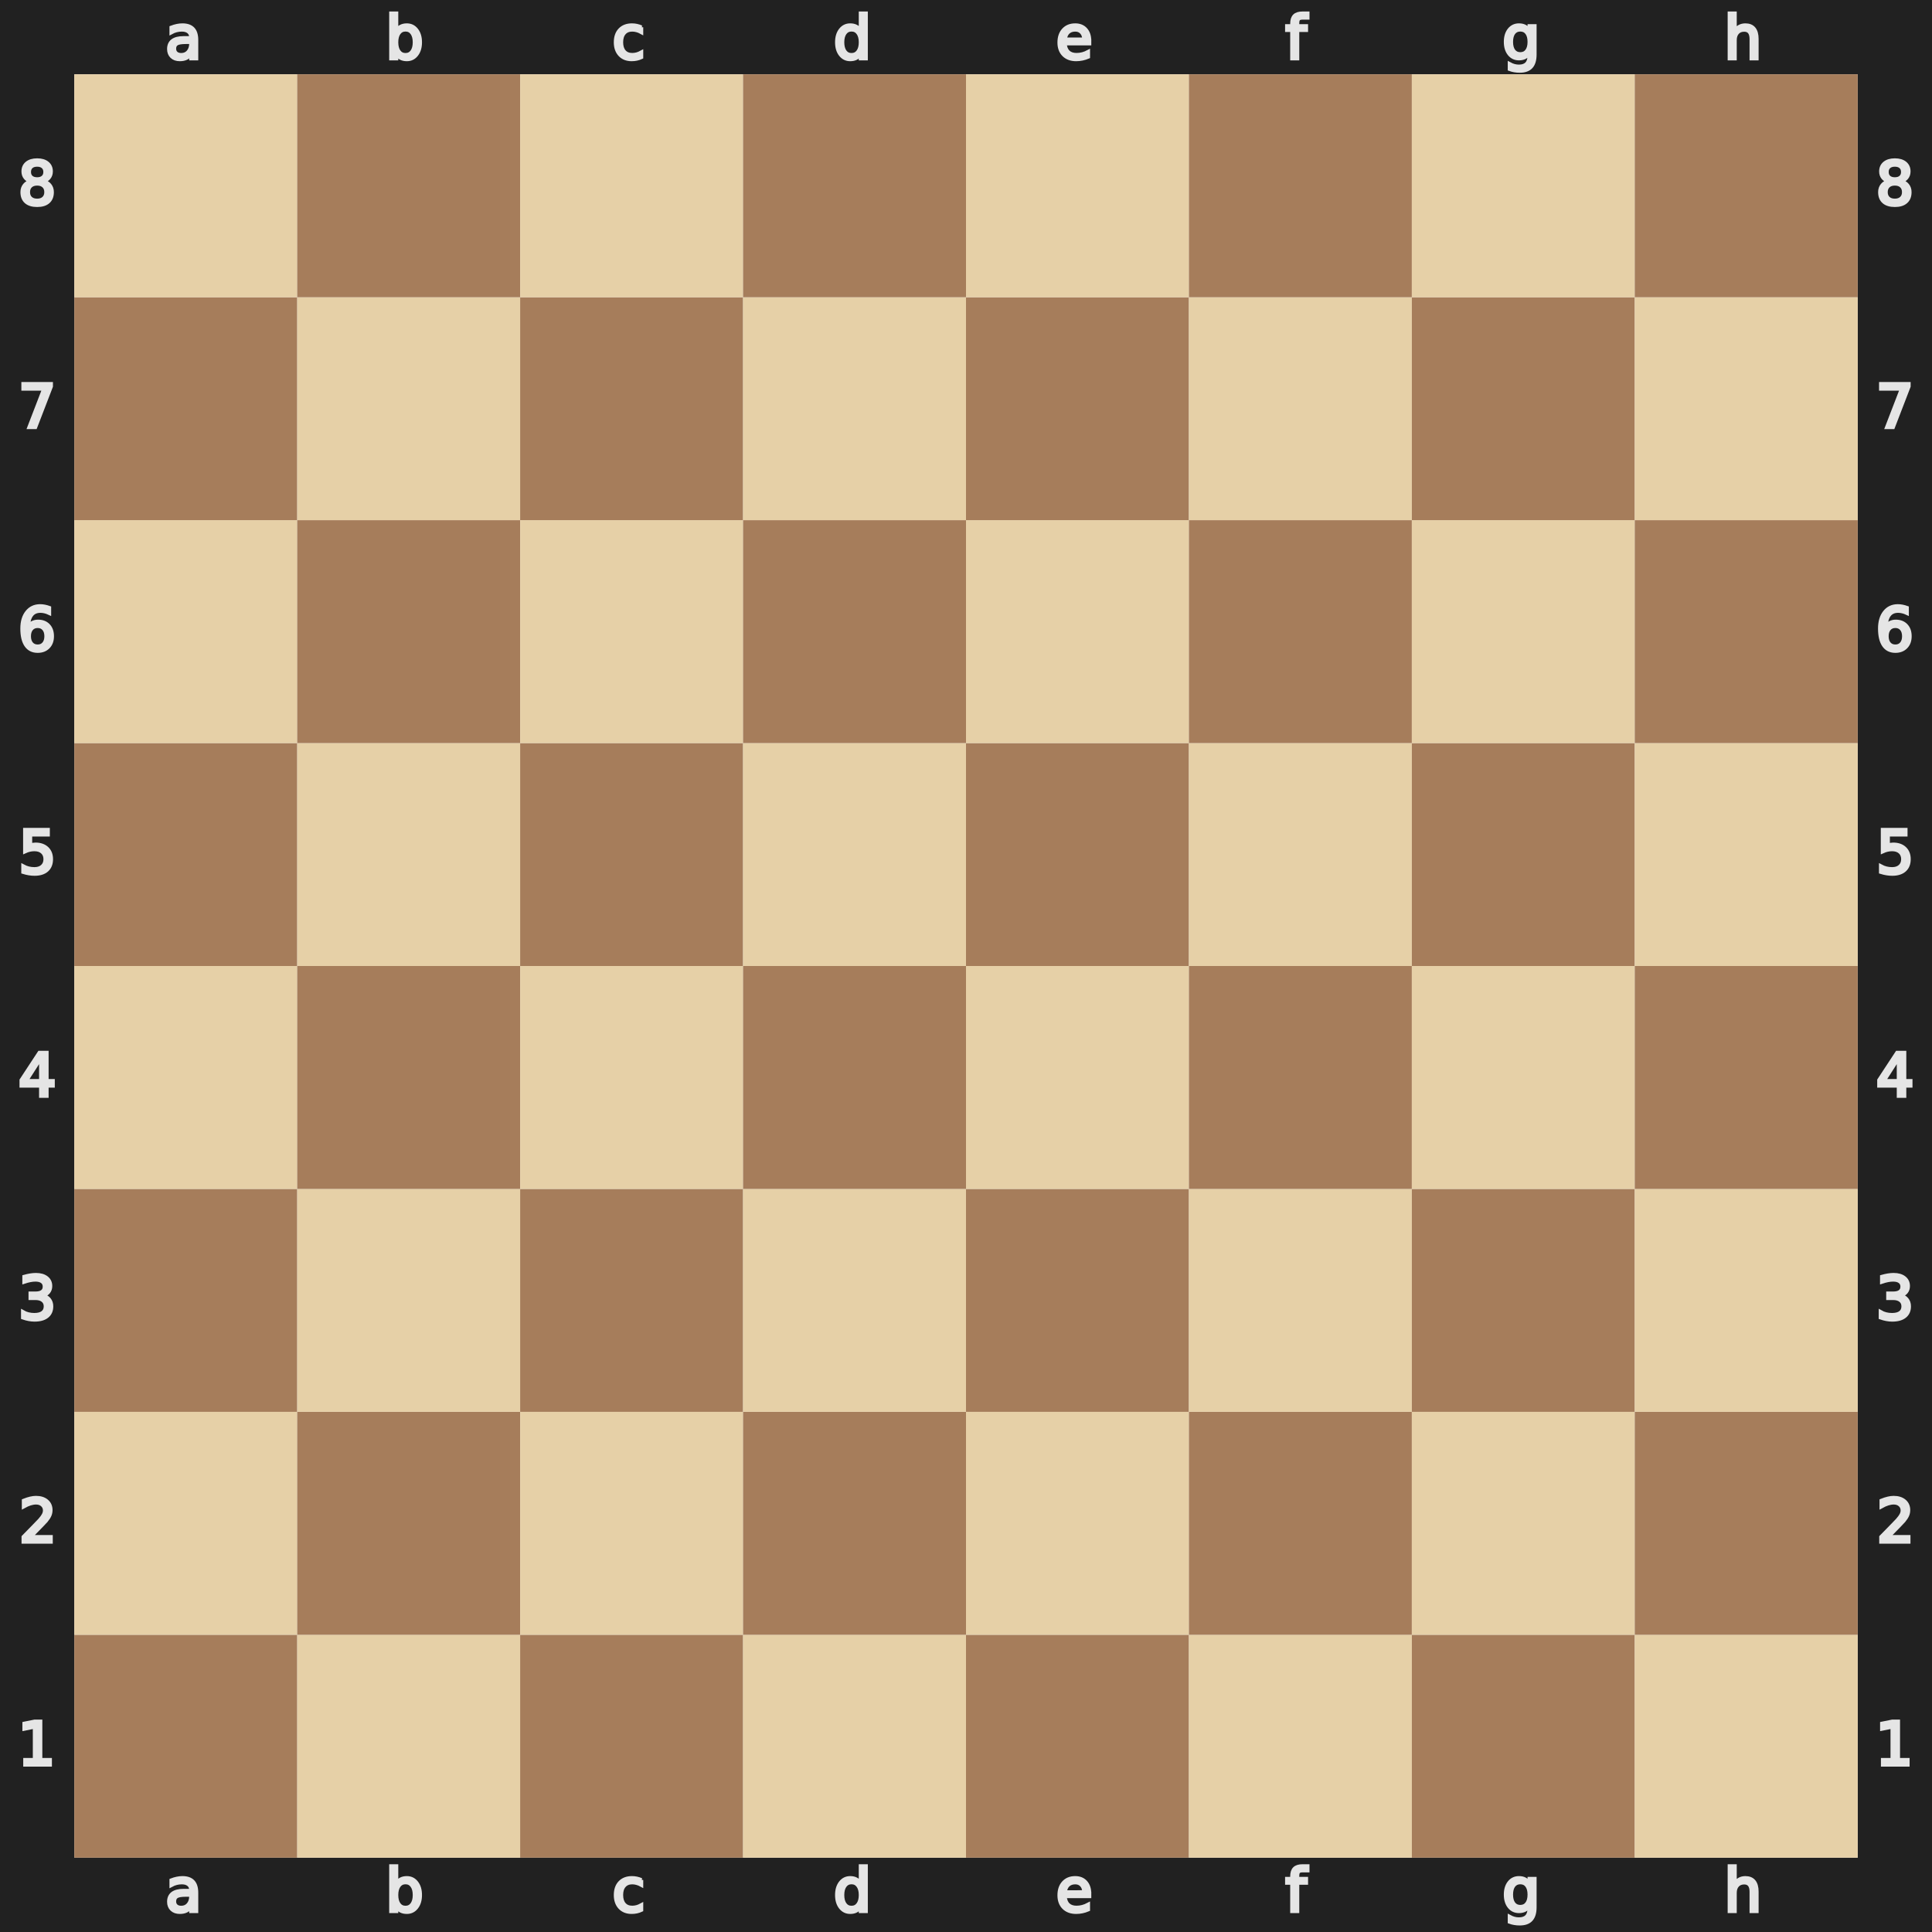
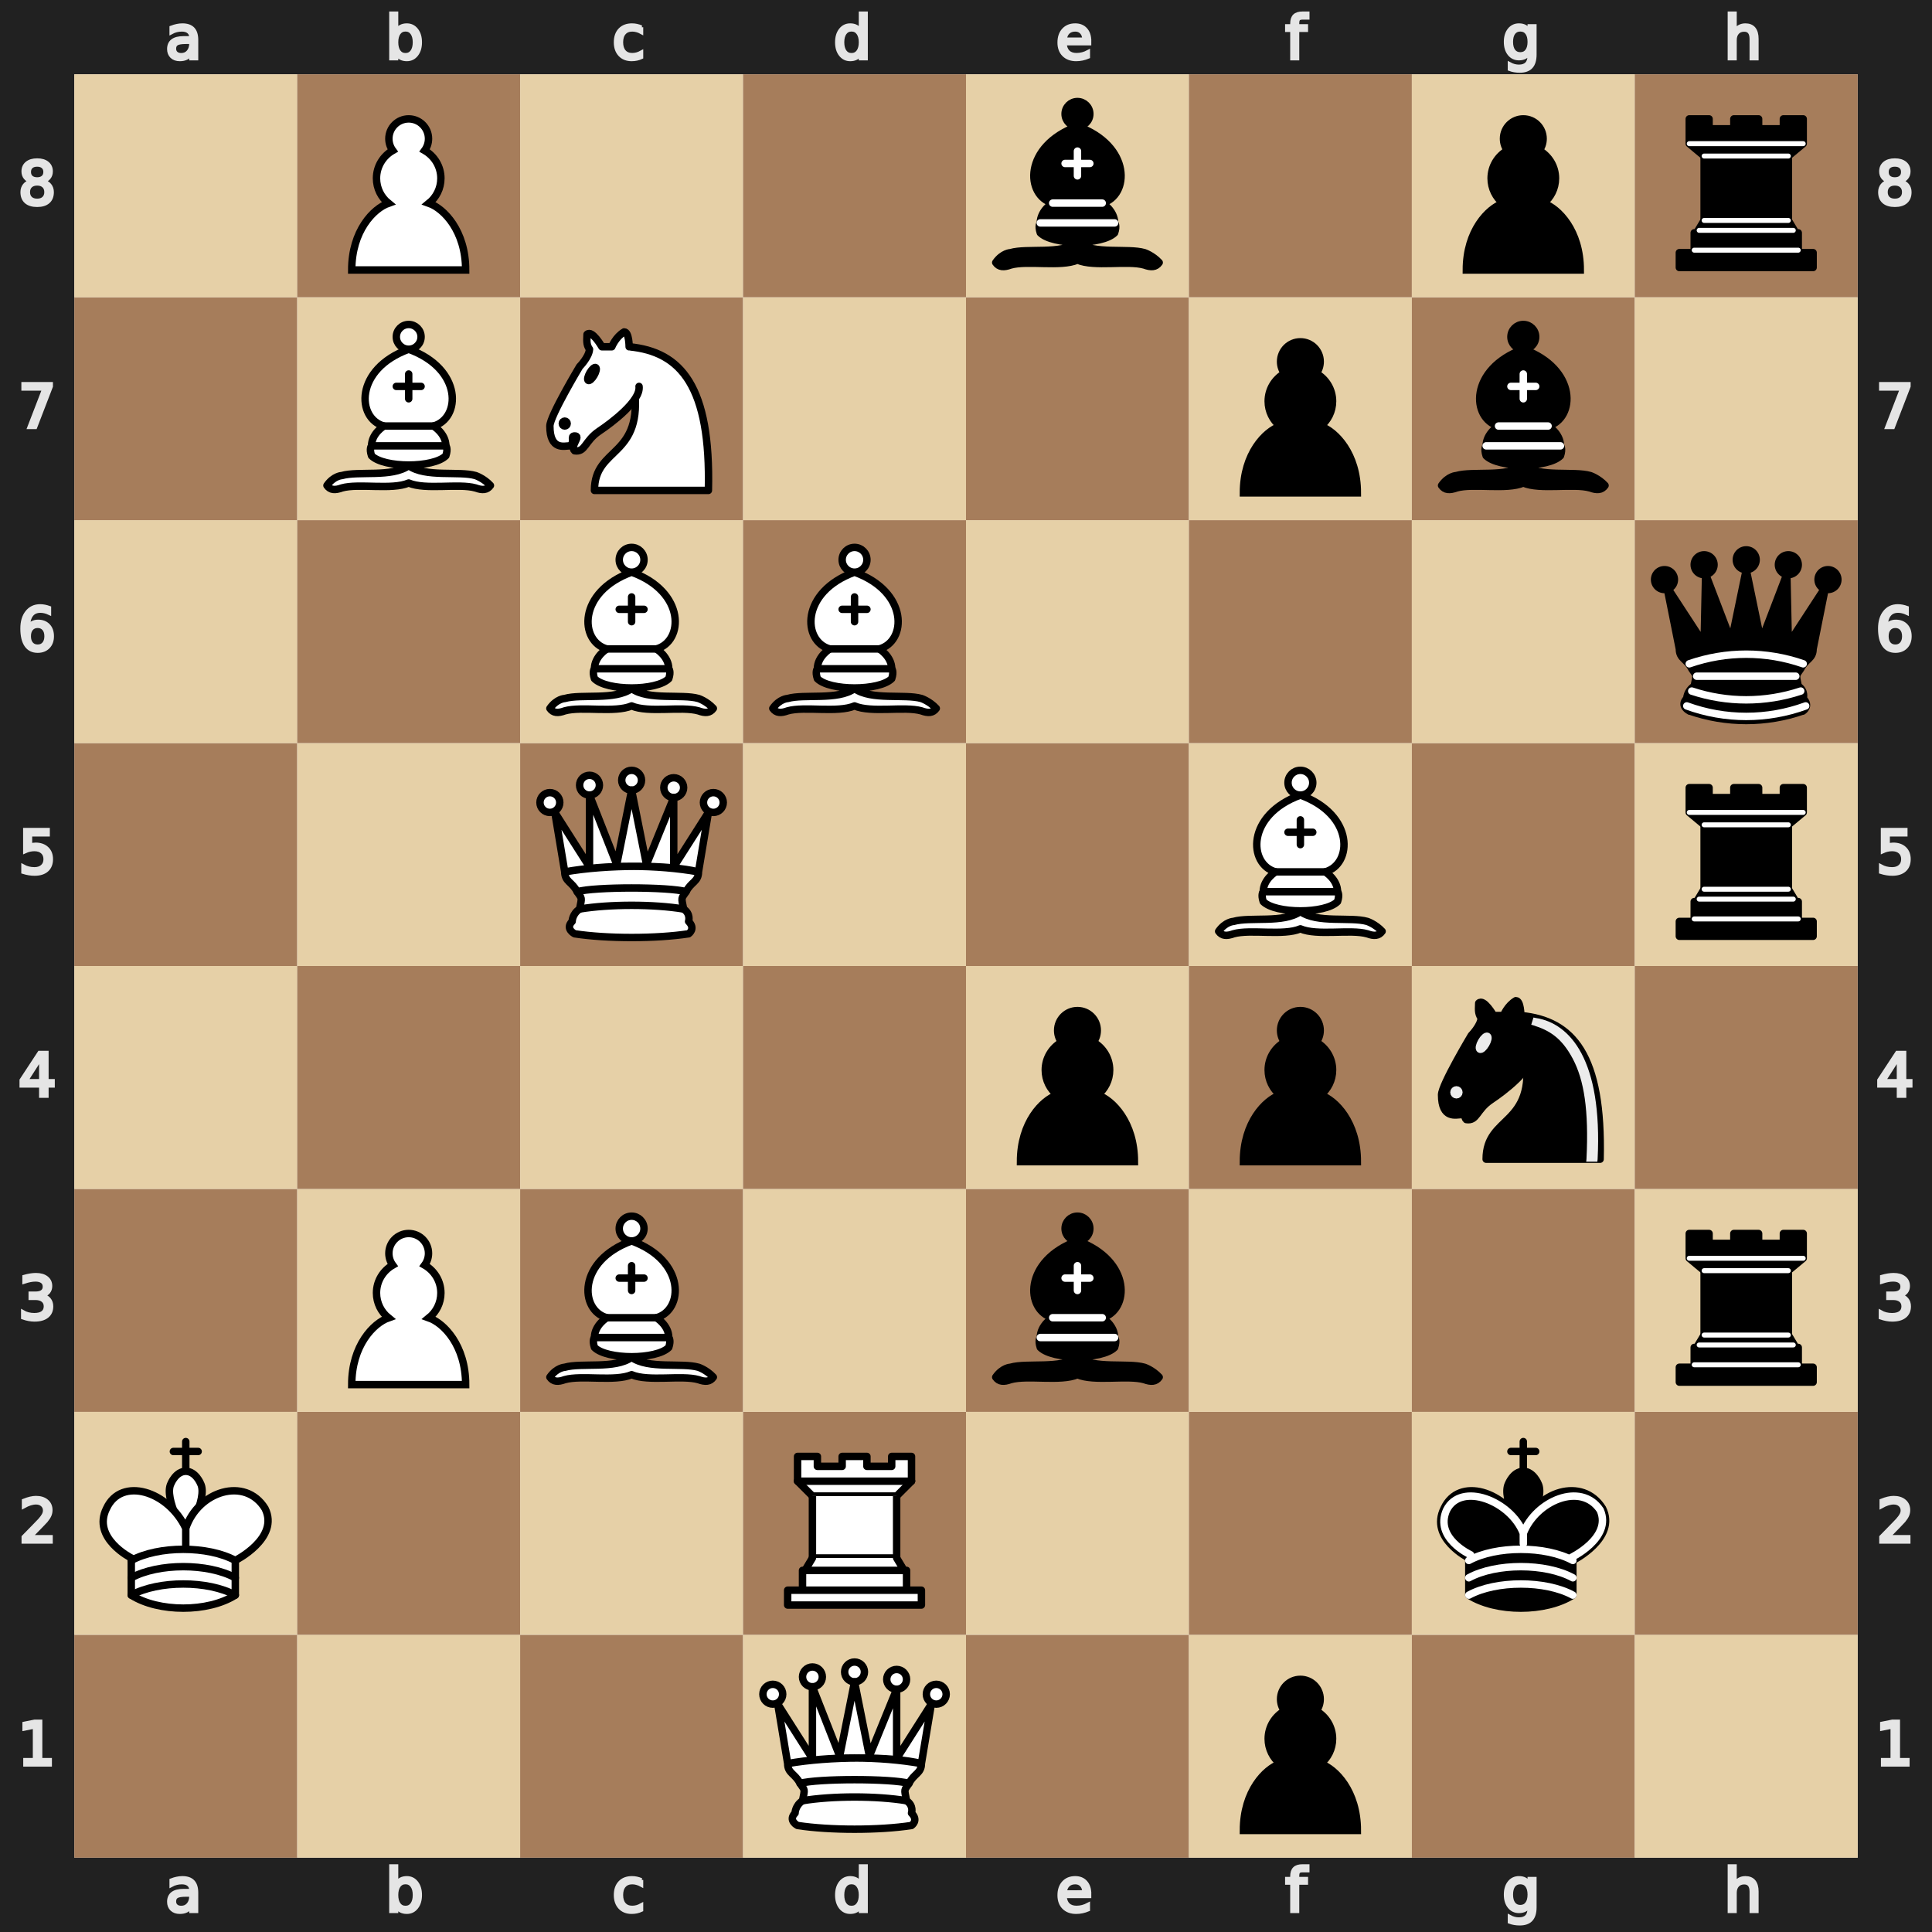
- <svg xmlns="http://www.w3.org/2000/svg" viewBox="0 0 390 390" width="350" height="350">
-   <defs />
+ <svg xmlns="http://www.w3.org/2000/svg" xmlns:xlink="http://www.w3.org/1999/xlink" viewBox="0 0 390 390" width="350" height="350">
+   <defs>
+     <g id="white-pawn" class="white pawn">
+       <path d="M22.5 9c-2.21 0-4 1.79-4 4 0 .89.29 1.71.78 2.38C17.33 16.5 16 18.59 16 21c0 2.03.94 3.84 2.41 5.03-3 1.06-7.41 5.55-7.41 13.47h23c0-7.92-4.41-12.41-7.41-13.47 1.47-1.19 2.41-3 2.41-5.03 0-2.41-1.33-4.5-3.28-5.62.49-.67.78-1.49.78-2.38 0-2.21-1.79-4-4-4z" fill="#fff" stroke="#000" stroke-width="1.5" stroke-linecap="round" />
+     </g>
+     <g id="white-knight" class="white knight" fill="none" fill-rule="evenodd" stroke="#000" stroke-width="1.5" stroke-linecap="round" stroke-linejoin="round">
+       <path d="M 22,10 C 32.5,11 38.5,18 38,39 L 15,39 C 15,30 25,32.5 23,18" style="fill:#ffffff; stroke:#000000;" />
+       <path d="M 24,18 C 24.38,20.91 18.45,25.37 16,27 C 13,29 13.18,31.34 11,31 C 9.958,30.06 12.41,27.96 11,28 C 10,28 11.19,29.23 10,30 C 9,30 5.997,31 6,26 C 6,24 12,14 12,14 C 12,14 13.89,12.1 14,10.5 C 13.27,9.506 13.5,8.5 13.5,7.5 C 14.5,6.5 16.5,10 16.5,10 L 18.5,10 C 18.5,10 19.28,8.008 21,7 C 22,7 22,10 22,10" style="fill:#ffffff; stroke:#000000;" />
+       <path d="M 9.5 25.5 A 0.5 0.5 0 1 1 8.5,25.5 A 0.5 0.5 0 1 1 9.5 25.5 z" style="fill:#000000; stroke:#000000;" />
+       <path d="M 15 15.5 A 0.5 1.5 0 1 1 14,15.5 A 0.5 1.5 0 1 1 15 15.5 z" transform="matrix(0.866,0.5,-0.5,0.866,9.693,-5.173)" style="fill:#000000; stroke:#000000;" />
+     </g>
+     <g id="white-bishop" class="white bishop" fill="none" fill-rule="evenodd" stroke="#000" stroke-width="1.5" stroke-linecap="round" stroke-linejoin="round">
+       <g fill="#fff" stroke-linecap="butt">
+         <path d="M9 36c3.39-.97 10.11.43 13.5-2 3.39 2.43 10.11 1.03 13.5 2 0 0 1.65.54 3 2-.68.97-1.65.99-3 .5-3.39-.97-10.11.46-13.5-1-3.39 1.46-10.11.03-13.5 1-1.354.49-2.323.47-3-.5 1.354-1.94 3-2 3-2zM15 32c2.5 2.5 12.5 2.5 15 0 .5-1.5 0-2 0-2 0-2.5-2.5-4-2.5-4 5.5-1.5 6-11.5-5-15.5-11 4-10.5 14-5 15.5 0 0-2.5 1.5-2.5 4 0 0-.5.5 0 2zM25 8a2.5 2.5 0 1 1-5 0 2.5 2.5 0 1 1 5 0z" />
+       </g>
+       <path d="M17.5 26h10M15 30h15m-7.5-14.5v5M20 18h5" stroke-linejoin="miter" />
+     </g>
+     <g id="white-rook" class="white rook" fill="#fff" fill-rule="evenodd" stroke="#000" stroke-width="1.5" stroke-linecap="round" stroke-linejoin="round">
+       <path d="M9 39h27v-3H9v3zM12 36v-4h21v4H12zM11 14V9h4v2h5V9h5v2h5V9h4v5" stroke-linecap="butt" />
+       <path d="M34 14l-3 3H14l-3-3" />
+       <path d="M31 17v12.5H14V17" stroke-linecap="butt" stroke-linejoin="miter" />
+       <path d="M31 29.5l1.5 2.5h-20l1.5-2.5" />
+       <path d="M11 14h23" fill="none" stroke-linejoin="miter" />
+     </g>
+     <g id="white-queen" class="white queen" fill="#fff" fill-rule="evenodd" stroke="#000" stroke-width="1.5" stroke-linecap="round" stroke-linejoin="round">
+       <path d="M8 12a2 2 0 1 1-4 0 2 2 0 1 1 4 0zM24.5 7.5a2 2 0 1 1-4 0 2 2 0 1 1 4 0zM41 12a2 2 0 1 1-4 0 2 2 0 1 1 4 0zM16 8.5a2 2 0 1 1-4 0 2 2 0 1 1 4 0zM33 9a2 2 0 1 1-4 0 2 2 0 1 1 4 0z" />
+       <path d="M9 26c8.5-1.5 21-1.5 27 0l2-12-7 11V11l-5.5 13.5-3-15-3 15-5.5-14V25L7 14l2 12zM9 26c0 2 1.5 2 2.5 4 1 1.5 1 1 .5 3.5-1.5 1-1.5 2.5-1.5 2.5-1.5 1.5.5 2.5.5 2.5 6.5 1 16.5 1 23 0 0 0 1.5-1 0-2.5 0 0 .5-1.5-1-2.5-.5-2.5-.5-2 .5-3.5 1-2 2.5-2 2.5-4-8.5-1.5-18.5-1.5-27 0z" stroke-linecap="butt" />
+       <path d="M11.5 30c3.5-1 18.5-1 22 0M12 33.5c6-1 15-1 21 0" fill="none" />
+     </g>
+     <g id="white-king" class="white king" fill="none" fill-rule="evenodd" stroke="#000" stroke-width="1.5" stroke-linecap="round" stroke-linejoin="round">
+       <path d="M22.5 11.63V6M20 8h5" stroke-linejoin="miter" />
+       <path d="M22.5 25s4.5-7.5 3-10.5c0 0-1-2.5-3-2.5s-3 2.5-3 2.5c-1.5 3 3 10.5 3 10.5" fill="#fff" stroke-linecap="butt" stroke-linejoin="miter" />
+       <path d="M11.5 37c5.5 3.5 15.5 3.5 21 0v-7s9-4.5 6-10.5c-4-6.5-13.5-3.5-16 4V27v-3.5c-3.5-7.5-13-10.5-16-4-3 6 5 10 5 10V37z" fill="#fff" />
+       <path d="M11.5 30c5.5-3 15.5-3 21 0m-21 3.5c5.5-3 15.5-3 21 0m-21 3.5c5.5-3 15.5-3 21 0" />
+     </g>
+     <g id="black-pawn" class="black pawn">
+       <path d="M22.5 9c-2.21 0-4 1.79-4 4 0 .89.29 1.71.78 2.38C17.33 16.5 16 18.59 16 21c0 2.03.94 3.84 2.41 5.03-3 1.06-7.41 5.55-7.41 13.47h23c0-7.92-4.41-12.41-7.41-13.47 1.47-1.19 2.41-3 2.41-5.03 0-2.41-1.33-4.5-3.28-5.62.49-.67.78-1.49.78-2.38 0-2.21-1.79-4-4-4z" fill="#000" stroke="#000" stroke-width="1.5" stroke-linecap="round" />
+     </g>
+     <g id="black-knight" class="black knight" fill="none" fill-rule="evenodd" stroke="#000" stroke-width="1.5" stroke-linecap="round" stroke-linejoin="round">
+       <path d="M 22,10 C 32.5,11 38.5,18 38,39 L 15,39 C 15,30 25,32.5 23,18" style="fill:#000000; stroke:#000000;" />
+       <path d="M 24,18 C 24.38,20.91 18.45,25.37 16,27 C 13,29 13.18,31.34 11,31 C 9.958,30.06 12.41,27.96 11,28 C 10,28 11.19,29.23 10,30 C 9,30 5.997,31 6,26 C 6,24 12,14 12,14 C 12,14 13.89,12.1 14,10.5 C 13.27,9.506 13.5,8.5 13.5,7.5 C 14.5,6.5 16.5,10 16.5,10 L 18.5,10 C 18.5,10 19.28,8.008 21,7 C 22,7 22,10 22,10" style="fill:#000000; stroke:#000000;" />
+       <path d="M 9.5 25.5 A 0.5 0.5 0 1 1 8.5,25.5 A 0.5 0.5 0 1 1 9.5 25.5 z" style="fill:#ececec; stroke:#ececec;" />
+       <path d="M 15 15.5 A 0.5 1.5 0 1 1 14,15.5 A 0.5 1.5 0 1 1 15 15.5 z" transform="matrix(0.866,0.5,-0.5,0.866,9.693,-5.173)" style="fill:#ececec; stroke:#ececec;" />
+       <path d="M 24.55,10.4 L 24.1,11.85 L 24.6,12 C 27.75,13 30.25,14.49 32.5,18.75 C 34.75,23.01 35.75,29.06 35.25,39 L 35.2,39.5 L 37.45,39.5 L 37.5,39 C 38,28.94 36.62,22.15 34.25,17.66 C 31.88,13.17 28.46,11.02 25.06,10.5 L 24.55,10.4 z " style="fill:#ececec; stroke:none;" />
+     </g>
+     <g id="black-bishop" class="black bishop" fill="none" fill-rule="evenodd" stroke="#000" stroke-width="1.5" stroke-linecap="round" stroke-linejoin="round">
+       <path d="M9 36c3.39-.97 10.11.43 13.5-2 3.39 2.43 10.11 1.03 13.5 2 0 0 1.65.54 3 2-.68.97-1.65.99-3 .5-3.39-.97-10.11.46-13.5-1-3.39 1.46-10.11.03-13.5 1-1.354.49-2.323.47-3-.5 1.354-1.94 3-2 3-2zm6-4c2.5 2.5 12.5 2.5 15 0 .5-1.5 0-2 0-2 0-2.5-2.5-4-2.5-4 5.5-1.5 6-11.5-5-15.5-11 4-10.5 14-5 15.5 0 0-2.5 1.5-2.5 4 0 0-.5.5 0 2zM25 8a2.5 2.5 0 1 1-5 0 2.5 2.5 0 1 1 5 0z" fill="#000" stroke-linecap="butt" />
+       <path d="M17.5 26h10M15 30h15m-7.5-14.5v5M20 18h5" stroke="#fff" stroke-linejoin="miter" />
+     </g>
+     <g id="black-rook" class="black rook" fill="#000" fill-rule="evenodd" stroke="#000" stroke-width="1.5" stroke-linecap="round" stroke-linejoin="round">
+       <path d="M9 39h27v-3H9v3zM12.5 32l1.5-2.5h17l1.5 2.5h-20zM12 36v-4h21v4H12z" stroke-linecap="butt" />
+       <path d="M14 29.5v-13h17v13H14z" stroke-linecap="butt" stroke-linejoin="miter" />
+       <path d="M14 16.5L11 14h23l-3 2.5H14zM11 14V9h4v2h5V9h5v2h5V9h4v5H11z" stroke-linecap="butt" />
+       <path d="M12 35.5h21M13 31.5h19M14 29.5h17M14 16.5h17M11 14h23" fill="none" stroke="#fff" stroke-width="1" stroke-linejoin="miter" />
+     </g>
+     <g id="black-queen" class="black queen" fill="#000" fill-rule="evenodd" stroke="#000" stroke-width="1.5" stroke-linecap="round" stroke-linejoin="round">
+       <g fill="#000" stroke="none">
+         <circle cx="6" cy="12" r="2.75" />
+         <circle cx="14" cy="9" r="2.75" />
+         <circle cx="22.5" cy="8" r="2.75" />
+         <circle cx="31" cy="9" r="2.75" />
+         <circle cx="39" cy="12" r="2.75" />
+       </g>
+       <path d="M9 26c8.5-1.5 21-1.5 27 0l2.5-12.5L31 25l-.3-14.1-5.2 13.6-3-14.5-3 14.5-5.2-13.6L14 25 6.5 13.5 9 26zM9 26c0 2 1.5 2 2.5 4 1 1.5 1 1 .5 3.5-1.5 1-1.5 2.5-1.5 2.5-1.5 1.5.5 2.5.5 2.5 6.5 1 16.5 1 23 0 0 0 1.5-1 0-2.5 0 0 .5-1.5-1-2.5-.5-2.5-.5-2 .5-3.5 1-2 2.5-2 2.5-4-8.5-1.5-18.5-1.5-27 0z" stroke-linecap="butt" />
+       <path d="M11 38.5a35 35 1 0 0 23 0" fill="none" stroke-linecap="butt" />
+       <path d="M11 29a35 35 1 0 1 23 0M12.5 31.5h20M11.5 34.5a35 35 1 0 0 22 0M10.5 37.5a35 35 1 0 0 24 0" fill="none" stroke="#fff" />
+     </g>
+     <g id="black-king" class="black king" fill="none" fill-rule="evenodd" stroke="#000" stroke-width="1.5" stroke-linecap="round" stroke-linejoin="round">
+       <path d="M22.5 11.63V6" stroke-linejoin="miter" />
+       <path d="M22.5 25s4.5-7.5 3-10.5c0 0-1-2.5-3-2.5s-3 2.5-3 2.5c-1.5 3 3 10.5 3 10.5" fill="#000" stroke-linecap="butt" stroke-linejoin="miter" />
+       <path d="M11.5 37c5.5 3.5 15.5 3.5 21 0v-7s9-4.5 6-10.5c-4-6.5-13.5-3.5-16 4V27v-3.5c-3.5-7.5-13-10.5-16-4-3 6 5 10 5 10V37z" fill="#000" />
+       <path d="M20 8h5" stroke-linejoin="miter" />
+       <path d="M32 29.5s8.5-4 6.03-9.65C34.15 14 25 18 22.5 24.5l.01 2.1-.01-2.1C20 18 9.906 14 6.997 19.85c-2.497 5.65 4.853 9 4.853 9M11.5 30c5.5-3 15.5-3 21 0m-21 3.5c5.5-3 15.5-3 21 0m-21 3.5c5.5-3 15.5-3 21 0" stroke="#fff" />
+     </g>
+   </defs>
  <rect x="7.5" y="7.5" width="375" height="375" fill="none" stroke="#212121" stroke-width="15" />
  <g transform="translate(20, 1) scale(0.75, 0.75)" fill="#e5e5e5" stroke="#e5e5e5">
    <path d="M23.328 10.016q-1.742 0-2.414.398-.672.398-.672 1.36 0 .765.5 1.218.508.445 1.375.445 1.196 0 1.914-.843.727-.852.727-2.258v-.32zm2.867-.594v4.992h-1.437v-1.328q-.492.797-1.227 1.18-.734.375-1.797.375-1.343 0-2.14-.75-.79-.758-.79-2.024 0-1.476.985-2.226.992-.75 2.953-.75h2.016V8.75q0-.992-.656-1.531-.649-.547-1.829-.547-.75 0-1.46.18-.711.18-1.368.539V6.062q.79-.304 1.532-.453.742-.156 1.445-.156 1.898 0 2.836.984.937.985.937 2.985z" />
  </g>
  <g transform="translate(20, 375) scale(0.75, 0.75)" fill="#e5e5e5" stroke="#e5e5e5">
    <path d="M23.328 10.016q-1.742 0-2.414.398-.672.398-.672 1.36 0 .765.5 1.218.508.445 1.375.445 1.196 0 1.914-.843.727-.852.727-2.258v-.32zm2.867-.594v4.992h-1.437v-1.328q-.492.797-1.227 1.18-.734.375-1.797.375-1.343 0-2.14-.75-.79-.758-.79-2.024 0-1.476.985-2.226.992-.75 2.953-.75h2.016V8.75q0-.992-.656-1.531-.649-.547-1.829-.547-.75 0-1.46.18-.711.18-1.368.539V6.062q.79-.304 1.532-.453.742-.156 1.445-.156 1.898 0 2.836.984.937.985.937 2.985z" />
  </g>
  <g transform="translate(65, 1) scale(0.75, 0.75)" fill="#e5e5e5" stroke="#e5e5e5">
    <path d="M24.922 10.047q0-1.586-.656-2.485-.649-.906-1.79-.906-1.14 0-1.796.906-.649.899-.649 2.485 0 1.586.649 2.492.656.898 1.797.898 1.14 0 1.789-.898.656-.906.656-2.492zm-4.89-3.055q.452-.781 1.14-1.156.695-.383 1.656-.383 1.594 0 2.586 1.266 1 1.265 1 3.328 0 2.062-1 3.328-.992 1.266-2.586 1.266-.96 0-1.656-.375-.688-.383-1.14-1.164v1.312h-1.446V2.258h1.445z" />
  </g>
  <g transform="translate(65, 375) scale(0.75, 0.75)" fill="#e5e5e5" stroke="#e5e5e5">
    <path d="M24.922 10.047q0-1.586-.656-2.485-.649-.906-1.79-.906-1.14 0-1.796.906-.649.899-.649 2.485 0 1.586.649 2.492.656.898 1.797.898 1.14 0 1.789-.898.656-.906.656-2.492zm-4.89-3.055q.452-.781 1.14-1.156.695-.383 1.656-.383 1.594 0 2.586 1.266 1 1.265 1 3.328 0 2.062-1 3.328-.992 1.266-2.586 1.266-.96 0-1.656-.375-.688-.383-1.14-1.164v1.312h-1.446V2.258h1.445z" />
  </g>
  <g transform="translate(110, 1) scale(0.75, 0.75)" fill="#e5e5e5" stroke="#e5e5e5">
    <path d="M25.96 6v1.344q-.608-.336-1.226-.5-.609-.172-1.234-.172-1.398 0-2.172.89-.773.883-.773 2.485 0 1.601.773 2.492.774.883 2.172.883.625 0 1.234-.164.618-.172 1.227-.508v1.328q-.602.281-1.25.422-.64.14-1.367.14-1.977 0-3.14-1.242-1.165-1.242-1.165-3.351 0-2.14 1.172-3.367 1.18-1.227 3.227-1.227.664 0 1.296.14.633.134 1.227.407z" />
  </g>
  <g transform="translate(110, 375) scale(0.75, 0.75)" fill="#e5e5e5" stroke="#e5e5e5">
    <path d="M25.96 6v1.344q-.608-.336-1.226-.5-.609-.172-1.234-.172-1.398 0-2.172.89-.773.883-.773 2.485 0 1.601.773 2.492.774.883 2.172.883.625 0 1.234-.164.618-.172 1.227-.508v1.328q-.602.281-1.25.422-.64.14-1.367.14-1.977 0-3.14-1.242-1.165-1.242-1.165-3.351 0-2.14 1.172-3.367 1.18-1.227 3.227-1.227.664 0 1.296.14.633.134 1.227.407z" />
  </g>
  <g transform="translate(155, 1) scale(0.75, 0.75)" fill="#e5e5e5" stroke="#e5e5e5">
    <path d="M24.973 6.992V2.258h1.437v12.156h-1.437v-1.312q-.453.78-1.149 1.164-.687.375-1.656.375-1.586 0-2.586-1.266-.992-1.266-.992-3.328 0-2.063.992-3.328 1-1.266 2.586-1.266.969 0 1.656.383.696.375 1.149 1.156zm-4.899 3.055q0 1.586.649 2.492.656.898 1.797.898 1.14 0 1.796-.898.657-.906.657-2.492 0-1.586-.657-2.485-.656-.906-1.796-.906-1.141 0-1.797.906-.649.899-.649 2.485z" />
  </g>
  <g transform="translate(155, 375) scale(0.75, 0.75)" fill="#e5e5e5" stroke="#e5e5e5">
    <path d="M24.973 6.992V2.258h1.437v12.156h-1.437v-1.312q-.453.78-1.149 1.164-.687.375-1.656.375-1.586 0-2.586-1.266-.992-1.266-.992-3.328 0-2.063.992-3.328 1-1.266 2.586-1.266.969 0 1.656.383.696.375 1.149 1.156zm-4.899 3.055q0 1.586.649 2.492.656.898 1.797.898 1.14 0 1.796-.898.657-.906.657-2.492 0-1.586-.657-2.485-.656-.906-1.796-.906-1.141 0-1.797.906-.649.899-.649 2.485z" />
  </g>
  <g transform="translate(200, 1) scale(0.75, 0.75)" fill="#e5e5e5" stroke="#e5e5e5">
    <path d="M26.555 9.68v.703h-6.61q.094 1.484.89 2.265.806.774 2.235.774.828 0 1.602-.203.781-.203 1.547-.61v1.36q-.774.328-1.586.5-.813.172-1.649.172-2.093 0-3.32-1.22-1.219-1.218-1.219-3.296 0-2.148 1.157-3.406 1.164-1.266 3.132-1.266 1.766 0 2.79 1.14 1.03 1.134 1.03 3.087zm-1.438-.422q-.015-1.18-.664-1.883-.64-.703-1.703-.703-1.203 0-1.93.68-.718.68-.828 1.914z" />
  </g>
  <g transform="translate(200, 375) scale(0.75, 0.75)" fill="#e5e5e5" stroke="#e5e5e5">
    <path d="M26.555 9.68v.703h-6.61q.094 1.484.89 2.265.806.774 2.235.774.828 0 1.602-.203.781-.203 1.547-.61v1.36q-.774.328-1.586.5-.813.172-1.649.172-2.093 0-3.32-1.22-1.219-1.218-1.219-3.296 0-2.148 1.157-3.406 1.164-1.266 3.132-1.266 1.766 0 2.79 1.14 1.03 1.134 1.03 3.087zm-1.438-.422q-.015-1.18-.664-1.883-.64-.703-1.703-.703-1.203 0-1.93.68-.718.68-.828 1.914z" />
  </g>
  <g transform="translate(245, 1) scale(0.75, 0.75)" fill="#e5e5e5" stroke="#e5e5e5">
    <path d="M25.285 2.258v1.195H23.91q-.773 0-1.078.313-.297.312-.297 1.125v.773h2.367v1.117h-2.367v7.633H21.09V6.781h-1.375V5.664h1.375v-.61q0-1.46.68-2.124.68-.672 2.156-.672z" />
  </g>
  <g transform="translate(245, 375) scale(0.75, 0.75)" fill="#e5e5e5" stroke="#e5e5e5">
    <path d="M25.285 2.258v1.195H23.91q-.773 0-1.078.313-.297.312-.297 1.125v.773h2.367v1.117h-2.367v7.633H21.09V6.781h-1.375V5.664h1.375v-.61q0-1.46.68-2.124.68-.672 2.156-.672z" />
  </g>
  <g transform="translate(290, 1) scale(0.75, 0.75)" fill="#e5e5e5" stroke="#e5e5e5">
    <path d="M24.973 9.937q0-1.562-.649-2.421-.64-.86-1.804-.86-1.157 0-1.805.86-.64.859-.64 2.421 0 1.555.64 2.415.648.859 1.805.859 1.164 0 1.804-.86.649-.859.649-2.414zm1.437 3.391q0 2.234-.992 3.32-.992 1.094-3.04 1.094-.757 0-1.429-.117-.672-.11-1.304-.344v-1.398q.632.344 1.25.508.617.164 1.257.164 1.414 0 2.118-.743.703-.734.703-2.226v-.711q-.446.773-1.141 1.156-.695.383-1.664.383-1.61 0-2.594-1.227-.984-1.226-.984-3.25 0-2.03.984-3.257.985-1.227 2.594-1.227.969 0 1.664.383t1.14 1.156V5.664h1.438z" />
  </g>
  <g transform="translate(290, 375) scale(0.75, 0.75)" fill="#e5e5e5" stroke="#e5e5e5">
    <path d="M24.973 9.937q0-1.562-.649-2.421-.64-.86-1.804-.86-1.157 0-1.805.86-.64.859-.64 2.421 0 1.555.64 2.415.648.859 1.805.859 1.164 0 1.804-.86.649-.859.649-2.414zm1.437 3.391q0 2.234-.992 3.32-.992 1.094-3.04 1.094-.757 0-1.429-.117-.672-.11-1.304-.344v-1.398q.632.344 1.25.508.617.164 1.257.164 1.414 0 2.118-.743.703-.734.703-2.226v-.711q-.446.773-1.141 1.156-.695.383-1.664.383-1.61 0-2.594-1.227-.984-1.226-.984-3.25 0-2.03.984-3.257.985-1.227 2.594-1.227.969 0 1.664.383t1.14 1.156V5.664h1.438z" />
  </g>
  <g transform="translate(335, 1) scale(0.75, 0.75)" fill="#e5e5e5" stroke="#e5e5e5">
    <path d="M26.164 9.133v5.281h-1.437V9.18q0-1.243-.485-1.86-.484-.617-1.453-.617-1.164 0-1.836.742-.672.742-.672 2.024v4.945h-1.445V2.258h1.445v4.765q.516-.789 1.211-1.18.703-.39 1.617-.39 1.508 0 2.282.938.773.93.773 2.742z" />
  </g>
  <g transform="translate(335, 375) scale(0.75, 0.75)" fill="#e5e5e5" stroke="#e5e5e5">
    <path d="M26.164 9.133v5.281h-1.437V9.18q0-1.243-.485-1.86-.484-.617-1.453-.617-1.164 0-1.836.742-.672.742-.672 2.024v4.945h-1.445V2.258h1.445v4.765q.516-.789 1.211-1.18.703-.39 1.617-.39 1.508 0 2.282.938.773.93.773 2.742z" />
  </g>
  <g transform="translate(0, 335) scale(0.75, 0.75)" fill="#e5e5e5" stroke="#e5e5e5">
    <path d="M6.754 26.996h2.578v-8.898l-2.805.562v-1.437l2.79-.563h1.578v10.336h2.578v1.328h-6.72z" />
  </g>
  <g transform="translate(375, 335) scale(0.75, 0.75)" fill="#e5e5e5" stroke="#e5e5e5">
    <path d="M6.754 26.996h2.578v-8.898l-2.805.562v-1.437l2.79-.563h1.578v10.336h2.578v1.328h-6.72z" />
  </g>
  <g transform="translate(0, 290) scale(0.75, 0.75)" fill="#e5e5e5" stroke="#e5e5e5">
    <path d="M8.195 26.996h5.508v1.328H6.297v-1.328q.898-.93 2.445-2.492 1.555-1.57 1.953-2.024.758-.851 1.055-1.437.305-.594.305-1.164 0-.93-.657-1.516-.648-.586-1.695-.586-.742 0-1.57.258-.82.258-1.758.781v-1.593q.953-.383 1.781-.578.828-.196 1.516-.196 1.812 0 2.89.906 1.079.907 1.079 2.422 0 .72-.274 1.368-.265.64-.976 1.515-.196.227-1.243 1.313-1.046 1.078-2.953 3.023z" />
  </g>
  <g transform="translate(375, 290) scale(0.75, 0.75)" fill="#e5e5e5" stroke="#e5e5e5">
    <path d="M8.195 26.996h5.508v1.328H6.297v-1.328q.898-.93 2.445-2.492 1.555-1.57 1.953-2.024.758-.851 1.055-1.437.305-.594.305-1.164 0-.93-.657-1.516-.648-.586-1.695-.586-.742 0-1.57.258-.82.258-1.758.781v-1.593q.953-.383 1.781-.578.828-.196 1.516-.196 1.812 0 2.89.906 1.079.907 1.079 2.422 0 .72-.274 1.368-.265.64-.976 1.515-.196.227-1.243 1.313-1.046 1.078-2.953 3.023z" />
  </g>
  <g transform="translate(0, 245) scale(0.75, 0.75)" fill="#e5e5e5" stroke="#e5e5e5">
    <path d="M11.434 22.035q1.132.242 1.765 1.008.64.766.64 1.89 0 1.727-1.187 2.672-1.187.946-3.375.946-.734 0-1.515-.149-.774-.14-1.602-.43V26.45q.656.383 1.438.578.78.196 1.632.196 1.485 0 2.258-.586.782-.586.782-1.703 0-1.032-.727-1.61-.719-.586-2.008-.586h-1.36v-1.297h1.423q1.164 0 1.78-.46.618-.47.618-1.344 0-.899-.64-1.375-.633-.485-1.82-.485-.65 0-1.391.141-.743.14-1.633.437V16.95q.898-.25 1.68-.375.788-.125 1.484-.125 1.797 0 2.844.82 1.046.813 1.046 2.204 0 .968-.554 1.64-.555.664-1.578.922z" />
  </g>
  <g transform="translate(375, 245) scale(0.75, 0.75)" fill="#e5e5e5" stroke="#e5e5e5">
    <path d="M11.434 22.035q1.132.242 1.765 1.008.64.766.64 1.89 0 1.727-1.187 2.672-1.187.946-3.375.946-.734 0-1.515-.149-.774-.14-1.602-.43V26.45q.656.383 1.438.578.78.196 1.632.196 1.485 0 2.258-.586.782-.586.782-1.703 0-1.032-.727-1.61-.719-.586-2.008-.586h-1.36v-1.297h1.423q1.164 0 1.78-.46.618-.47.618-1.344 0-.899-.64-1.375-.633-.485-1.82-.485-.65 0-1.391.141-.743.14-1.633.437V16.95q.898-.25 1.68-.375.788-.125 1.484-.125 1.797 0 2.844.82 1.046.813 1.046 2.204 0 .968-.554 1.64-.555.664-1.578.922z" />
  </g>
  <g transform="translate(0, 200) scale(0.75, 0.75)" fill="#e5e5e5" stroke="#e5e5e5">
    <path d="M11.016 18.035L7.03 24.262h3.985zm-.414-1.375h1.984v7.602h1.664v1.312h-1.664v2.75h-1.57v-2.75H5.75v-1.523z" />
  </g>
  <g transform="translate(375, 200) scale(0.75, 0.75)" fill="#e5e5e5" stroke="#e5e5e5">
    <path d="M11.016 18.035L7.03 24.262h3.985zm-.414-1.375h1.984v7.602h1.664v1.312h-1.664v2.75h-1.57v-2.75H5.75v-1.523z" />
  </g>
  <g transform="translate(0, 155) scale(0.75, 0.75)" fill="#e5e5e5" stroke="#e5e5e5">
    <path d="M6.719 16.66h6.195v1.328h-4.75v2.86q.344-.118.688-.172.343-.063.687-.063 1.953 0 3.094 1.07 1.14 1.07 1.14 2.899 0 1.883-1.171 2.93-1.172 1.039-3.305 1.039-.735 0-1.5-.125-.758-.125-1.57-.375v-1.586q.703.383 1.453.57.75.188 1.586.188 1.351 0 2.14-.711.79-.711.79-1.93 0-1.219-.79-1.93-.789-.71-2.14-.71-.633 0-1.266.14-.625.14-1.281.438z" />
  </g>
  <g transform="translate(375, 155) scale(0.75, 0.75)" fill="#e5e5e5" stroke="#e5e5e5">
    <path d="M6.719 16.66h6.195v1.328h-4.75v2.86q.344-.118.688-.172.343-.063.687-.063 1.953 0 3.094 1.07 1.14 1.07 1.14 2.899 0 1.883-1.171 2.93-1.172 1.039-3.305 1.039-.735 0-1.5-.125-.758-.125-1.57-.375v-1.586q.703.383 1.453.57.75.188 1.586.188 1.351 0 2.14-.711.79-.711.79-1.93 0-1.219-.79-1.93-.789-.71-2.14-.71-.633 0-1.266.14-.625.14-1.281.438z" />
  </g>
  <g transform="translate(0, 110) scale(0.75, 0.75)" fill="#e5e5e5" stroke="#e5e5e5">
    <path d="M10.137 21.863q-1.063 0-1.688.727-.617.726-.617 1.992 0 1.258.617 1.992.625.727 1.688.727 1.062 0 1.68-.727.624-.734.624-1.992 0-1.266-.625-1.992-.617-.727-1.68-.727zm3.133-4.945v1.437q-.594-.28-1.204-.43-.601-.148-1.195-.148-1.562 0-2.39 1.055-.82 1.055-.938 3.188.46-.68 1.156-1.04.696-.367 1.531-.367 1.758 0 2.774 1.07 1.023 1.063 1.023 2.899 0 1.797-1.062 2.883-1.063 1.086-2.828 1.086-2.024 0-3.094-1.547-1.07-1.555-1.07-4.5 0-2.766 1.312-4.406 1.313-1.649 3.524-1.649.593 0 1.195.117.61.118 1.266.352z" />
  </g>
  <g transform="translate(375, 110) scale(0.75, 0.75)" fill="#e5e5e5" stroke="#e5e5e5">
    <path d="M10.137 21.863q-1.063 0-1.688.727-.617.726-.617 1.992 0 1.258.617 1.992.625.727 1.688.727 1.062 0 1.68-.727.624-.734.624-1.992 0-1.266-.625-1.992-.617-.727-1.68-.727zm3.133-4.945v1.437q-.594-.28-1.204-.43-.601-.148-1.195-.148-1.562 0-2.39 1.055-.82 1.055-.938 3.188.46-.68 1.156-1.04.696-.367 1.531-.367 1.758 0 2.774 1.07 1.023 1.063 1.023 2.899 0 1.797-1.062 2.883-1.063 1.086-2.828 1.086-2.024 0-3.094-1.547-1.07-1.555-1.07-4.5 0-2.766 1.312-4.406 1.313-1.649 3.524-1.649.593 0 1.195.117.61.118 1.266.352z" />
  </g>
  <g transform="translate(0, 65) scale(0.75, 0.75)" fill="#e5e5e5" stroke="#e5e5e5">
    <path d="M6.25 16.66h7.5v.672L9.516 28.324H7.867l3.985-10.336H6.25z" />
  </g>
  <g transform="translate(375, 65) scale(0.75, 0.75)" fill="#e5e5e5" stroke="#e5e5e5">
    <path d="M6.25 16.66h7.5v.672L9.516 28.324H7.867l3.985-10.336H6.25z" />
  </g>
  <g transform="translate(0, 20) scale(0.75, 0.75)" fill="#e5e5e5" stroke="#e5e5e5">
    <path d="M10 22.785q-1.125 0-1.773.602-.641.601-.641 1.656t.64 1.656q.649.602 1.774.602t1.773-.602q.649-.61.649-1.656 0-1.055-.649-1.656-.64-.602-1.773-.602zm-1.578-.672q-1.016-.25-1.586-.945-.563-.695-.563-1.695 0-1.399.993-2.211 1-.813 2.734-.813 1.742 0 2.734.813.993.812.993 2.21 0 1-.57 1.696-.563.695-1.571.945 1.14.266 1.773 1.04.641.773.641 1.89 0 1.695-1.04 2.602-1.03.906-2.96.906t-2.969-.906Q6 26.738 6 25.043q0-1.117.64-1.89.641-.774 1.782-1.04zm-.578-2.492q0 .906.562 1.414.57.508 1.594.508 1.016 0 1.586-.508.578-.508.578-1.414 0-.906-.578-1.414-.57-.508-1.586-.508-1.023 0-1.594.508-.562.508-.562 1.414z" />
  </g>
  <g transform="translate(375, 20) scale(0.75, 0.75)" fill="#e5e5e5" stroke="#e5e5e5">
    <path d="M10 22.785q-1.125 0-1.773.602-.641.601-.641 1.656t.64 1.656q.649.602 1.774.602t1.773-.602q.649-.61.649-1.656 0-1.055-.649-1.656-.64-.602-1.773-.602zm-1.578-.672q-1.016-.25-1.586-.945-.563-.695-.563-1.695 0-1.399.993-2.211 1-.813 2.734-.813 1.742 0 2.734.813.993.812.993 2.21 0 1-.57 1.696-.563.695-1.571.945 1.14.266 1.773 1.04.641.773.641 1.89 0 1.695-1.04 2.602-1.03.906-2.96.906t-2.969-.906Q6 26.738 6 25.043q0-1.117.64-1.89.641-.774 1.782-1.04zm-.578-2.492q0 .906.562 1.414.57.508 1.594.508 1.016 0 1.586-.508.578-.508.578-1.414 0-.906-.578-1.414-.57-.508-1.586-.508-1.023 0-1.594.508-.562.508-.562 1.414z" />
  </g>
  <rect x="15" y="330" width="45" height="45" class="square dark a1" stroke="none" fill="#A67D5B" />
  <rect x="60" y="330" width="45" height="45" class="square light b1" stroke="none" fill="#E6D0A7" />
  <rect x="105" y="330" width="45" height="45" class="square dark c1" stroke="none" fill="#A67D5B" />
  <rect x="150" y="330" width="45" height="45" class="square light d1" stroke="none" fill="#E6D0A7" />
  <rect x="195" y="330" width="45" height="45" class="square dark e1" stroke="none" fill="#A67D5B" />
  <rect x="240" y="330" width="45" height="45" class="square light f1" stroke="none" fill="#E6D0A7" />
  <rect x="285" y="330" width="45" height="45" class="square dark g1" stroke="none" fill="#A67D5B" />
  <rect x="330" y="330" width="45" height="45" class="square light h1" stroke="none" fill="#E6D0A7" />
  <rect x="15" y="285" width="45" height="45" class="square light a2" stroke="none" fill="#E6D0A7" />
  <rect x="60" y="285" width="45" height="45" class="square dark b2" stroke="none" fill="#A67D5B" />
  <rect x="105" y="285" width="45" height="45" class="square light c2" stroke="none" fill="#E6D0A7" />
  <rect x="150" y="285" width="45" height="45" class="square dark d2" stroke="none" fill="#A67D5B" />
  <rect x="195" y="285" width="45" height="45" class="square light e2" stroke="none" fill="#E6D0A7" />
  <rect x="240" y="285" width="45" height="45" class="square dark f2" stroke="none" fill="#A67D5B" />
  <rect x="285" y="285" width="45" height="45" class="square light g2" stroke="none" fill="#E6D0A7" />
  <rect x="330" y="285" width="45" height="45" class="square dark h2" stroke="none" fill="#A67D5B" />
  <rect x="15" y="240" width="45" height="45" class="square dark a3" stroke="none" fill="#A67D5B" />
  <rect x="60" y="240" width="45" height="45" class="square light b3" stroke="none" fill="#E6D0A7" />
  <rect x="105" y="240" width="45" height="45" class="square dark c3" stroke="none" fill="#A67D5B" />
  <rect x="150" y="240" width="45" height="45" class="square light d3" stroke="none" fill="#E6D0A7" />
  <rect x="195" y="240" width="45" height="45" class="square dark e3" stroke="none" fill="#A67D5B" />
  <rect x="240" y="240" width="45" height="45" class="square light f3" stroke="none" fill="#E6D0A7" />
  <rect x="285" y="240" width="45" height="45" class="square dark g3" stroke="none" fill="#A67D5B" />
  <rect x="330" y="240" width="45" height="45" class="square light h3" stroke="none" fill="#E6D0A7" />
  <rect x="15" y="195" width="45" height="45" class="square light a4" stroke="none" fill="#E6D0A7" />
  <rect x="60" y="195" width="45" height="45" class="square dark b4" stroke="none" fill="#A67D5B" />
  <rect x="105" y="195" width="45" height="45" class="square light c4" stroke="none" fill="#E6D0A7" />
  <rect x="150" y="195" width="45" height="45" class="square dark d4" stroke="none" fill="#A67D5B" />
  <rect x="195" y="195" width="45" height="45" class="square light e4" stroke="none" fill="#E6D0A7" />
  <rect x="240" y="195" width="45" height="45" class="square dark f4" stroke="none" fill="#A67D5B" />
  <rect x="285" y="195" width="45" height="45" class="square light g4" stroke="none" fill="#E6D0A7" />
  <rect x="330" y="195" width="45" height="45" class="square dark h4" stroke="none" fill="#A67D5B" />
  <rect x="15" y="150" width="45" height="45" class="square dark a5" stroke="none" fill="#A67D5B" />
  <rect x="60" y="150" width="45" height="45" class="square light b5" stroke="none" fill="#E6D0A7" />
  <rect x="105" y="150" width="45" height="45" class="square dark c5" stroke="none" fill="#A67D5B" />
  <rect x="150" y="150" width="45" height="45" class="square light d5" stroke="none" fill="#E6D0A7" />
  <rect x="195" y="150" width="45" height="45" class="square dark e5" stroke="none" fill="#A67D5B" />
  <rect x="240" y="150" width="45" height="45" class="square light f5" stroke="none" fill="#E6D0A7" />
  <rect x="285" y="150" width="45" height="45" class="square dark g5" stroke="none" fill="#A67D5B" />
  <rect x="330" y="150" width="45" height="45" class="square light h5" stroke="none" fill="#E6D0A7" />
  <rect x="15" y="105" width="45" height="45" class="square light a6" stroke="none" fill="#E6D0A7" />
  <rect x="60" y="105" width="45" height="45" class="square dark b6" stroke="none" fill="#A67D5B" />
  <rect x="105" y="105" width="45" height="45" class="square light c6" stroke="none" fill="#E6D0A7" />
  <rect x="150" y="105" width="45" height="45" class="square dark d6" stroke="none" fill="#A67D5B" />
  <rect x="195" y="105" width="45" height="45" class="square light e6" stroke="none" fill="#E6D0A7" />
  <rect x="240" y="105" width="45" height="45" class="square dark f6" stroke="none" fill="#A67D5B" />
  <rect x="285" y="105" width="45" height="45" class="square light g6" stroke="none" fill="#E6D0A7" />
  <rect x="330" y="105" width="45" height="45" class="square dark h6" stroke="none" fill="#A67D5B" />
  <rect x="15" y="60" width="45" height="45" class="square dark a7" stroke="none" fill="#A67D5B" />
  <rect x="60" y="60" width="45" height="45" class="square light b7" stroke="none" fill="#E6D0A7" />
  <rect x="105" y="60" width="45" height="45" class="square dark c7" stroke="none" fill="#A67D5B" />
  <rect x="150" y="60" width="45" height="45" class="square light d7" stroke="none" fill="#E6D0A7" />
  <rect x="195" y="60" width="45" height="45" class="square dark e7" stroke="none" fill="#A67D5B" />
  <rect x="240" y="60" width="45" height="45" class="square light f7" stroke="none" fill="#E6D0A7" />
  <rect x="285" y="60" width="45" height="45" class="square dark g7" stroke="none" fill="#A67D5B" />
  <rect x="330" y="60" width="45" height="45" class="square light h7" stroke="none" fill="#E6D0A7" />
  <rect x="15" y="15" width="45" height="45" class="square light a8" stroke="none" fill="#E6D0A7" />
  <rect x="60" y="15" width="45" height="45" class="square dark b8" stroke="none" fill="#A67D5B" />
  <rect x="105" y="15" width="45" height="45" class="square light c8" stroke="none" fill="#E6D0A7" />
  <rect x="150" y="15" width="45" height="45" class="square dark d8" stroke="none" fill="#A67D5B" />
  <rect x="195" y="15" width="45" height="45" class="square light e8" stroke="none" fill="#E6D0A7" />
  <rect x="240" y="15" width="45" height="45" class="square dark f8" stroke="none" fill="#A67D5B" />
  <rect x="285" y="15" width="45" height="45" class="square light g8" stroke="none" fill="#E6D0A7" />
  <rect x="330" y="15" width="45" height="45" class="square dark h8" stroke="none" fill="#A67D5B" />
+   <use href="#white-queen" xlink:href="#white-queen" transform="translate(150, 330)" />
+   <use href="#black-pawn" xlink:href="#black-pawn" transform="translate(240, 330)" />
+   <use href="#white-king" xlink:href="#white-king" transform="translate(15, 285)" />
+   <use href="#white-rook" xlink:href="#white-rook" transform="translate(150, 285)" />
+   <use href="#black-king" xlink:href="#black-king" transform="translate(285, 285)" />
+   <use href="#white-pawn" xlink:href="#white-pawn" transform="translate(60, 240)" />
+   <use href="#white-bishop" xlink:href="#white-bishop" transform="translate(105, 240)" />
+   <use href="#black-bishop" xlink:href="#black-bishop" transform="translate(195, 240)" />
+   <use href="#black-rook" xlink:href="#black-rook" transform="translate(330, 240)" />
+   <use href="#black-pawn" xlink:href="#black-pawn" transform="translate(195, 195)" />
+   <use href="#black-pawn" xlink:href="#black-pawn" transform="translate(240, 195)" />
+   <use href="#black-knight" xlink:href="#black-knight" transform="translate(285, 195)" />
+   <use href="#white-queen" xlink:href="#white-queen" transform="translate(105, 150)" />
+   <use href="#white-bishop" xlink:href="#white-bishop" transform="translate(240, 150)" />
+   <use href="#black-rook" xlink:href="#black-rook" transform="translate(330, 150)" />
+   <use href="#white-bishop" xlink:href="#white-bishop" transform="translate(105, 105)" />
+   <use href="#white-bishop" xlink:href="#white-bishop" transform="translate(150, 105)" />
+   <use href="#black-queen" xlink:href="#black-queen" transform="translate(330, 105)" />
+   <use href="#white-bishop" xlink:href="#white-bishop" transform="translate(60, 60)" />
+   <use href="#white-knight" xlink:href="#white-knight" transform="translate(105, 60)" />
+   <use href="#black-pawn" xlink:href="#black-pawn" transform="translate(240, 60)" />
+   <use href="#black-bishop" xlink:href="#black-bishop" transform="translate(285, 60)" />
+   <use href="#white-pawn" xlink:href="#white-pawn" transform="translate(60, 15)" />
+   <use href="#black-bishop" xlink:href="#black-bishop" transform="translate(195, 15)" />
+   <use href="#black-pawn" xlink:href="#black-pawn" transform="translate(285, 15)" />
+   <use href="#black-rook" xlink:href="#black-rook" transform="translate(330, 15)" />
</svg>
